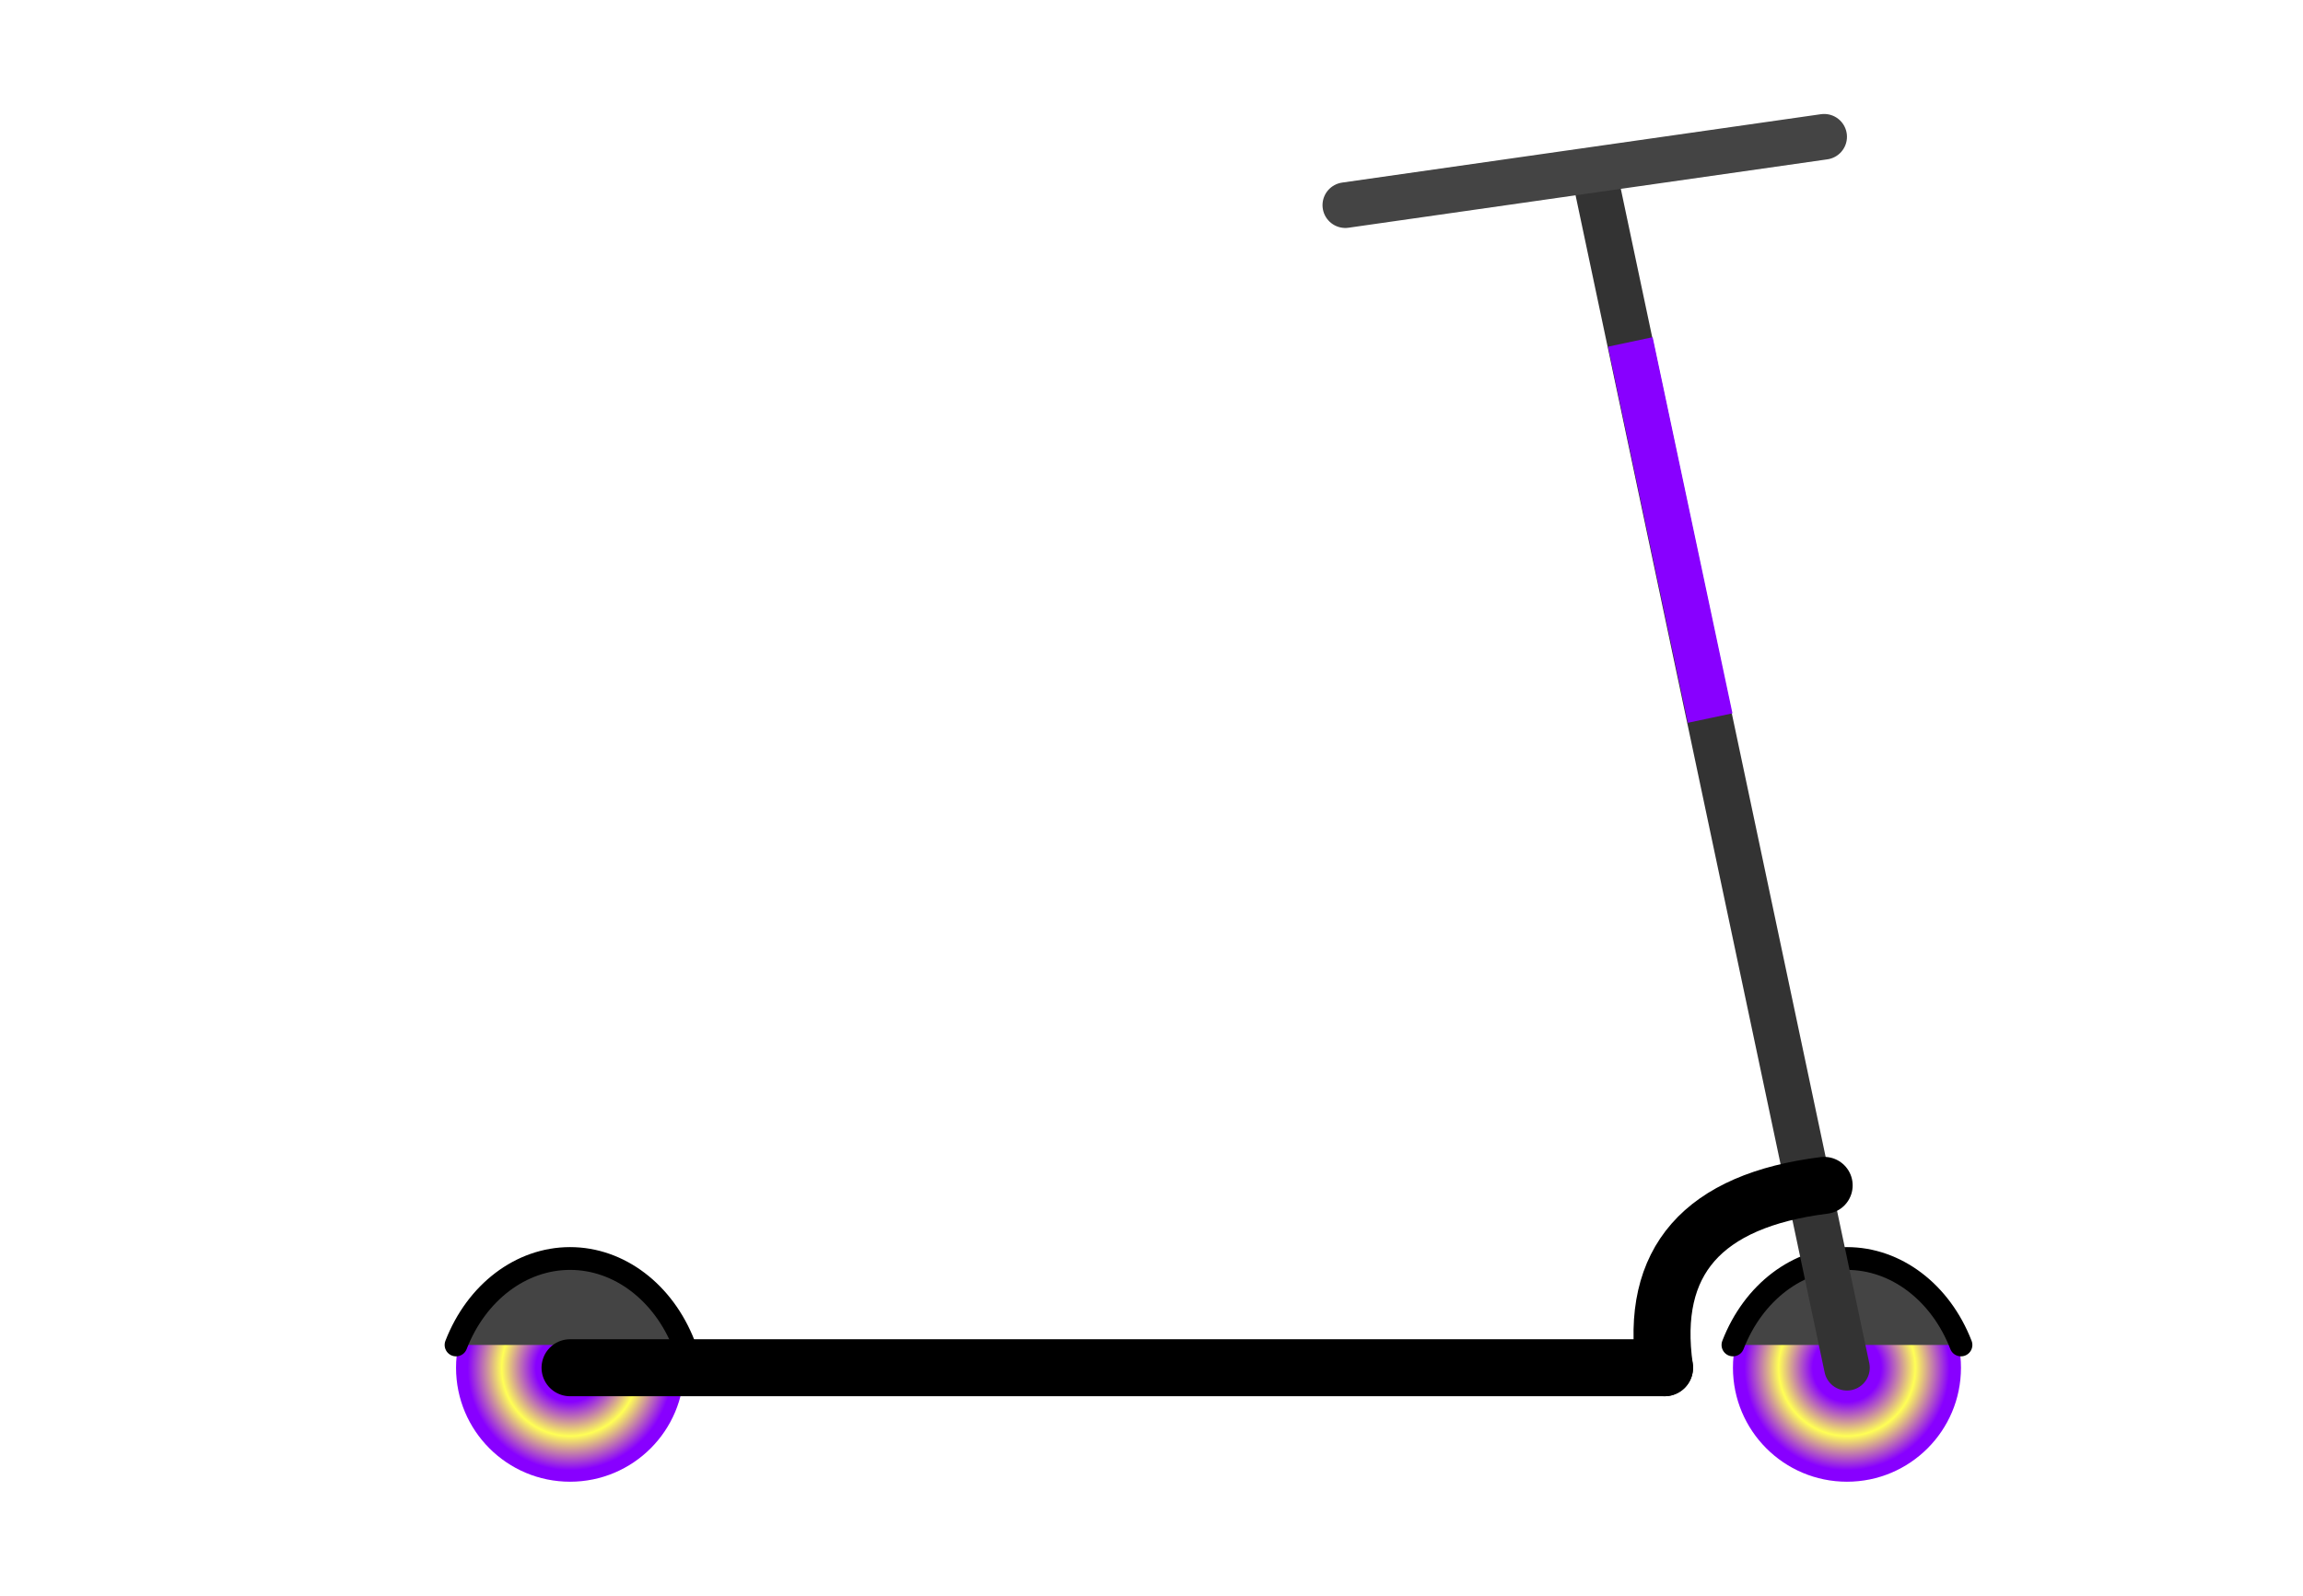
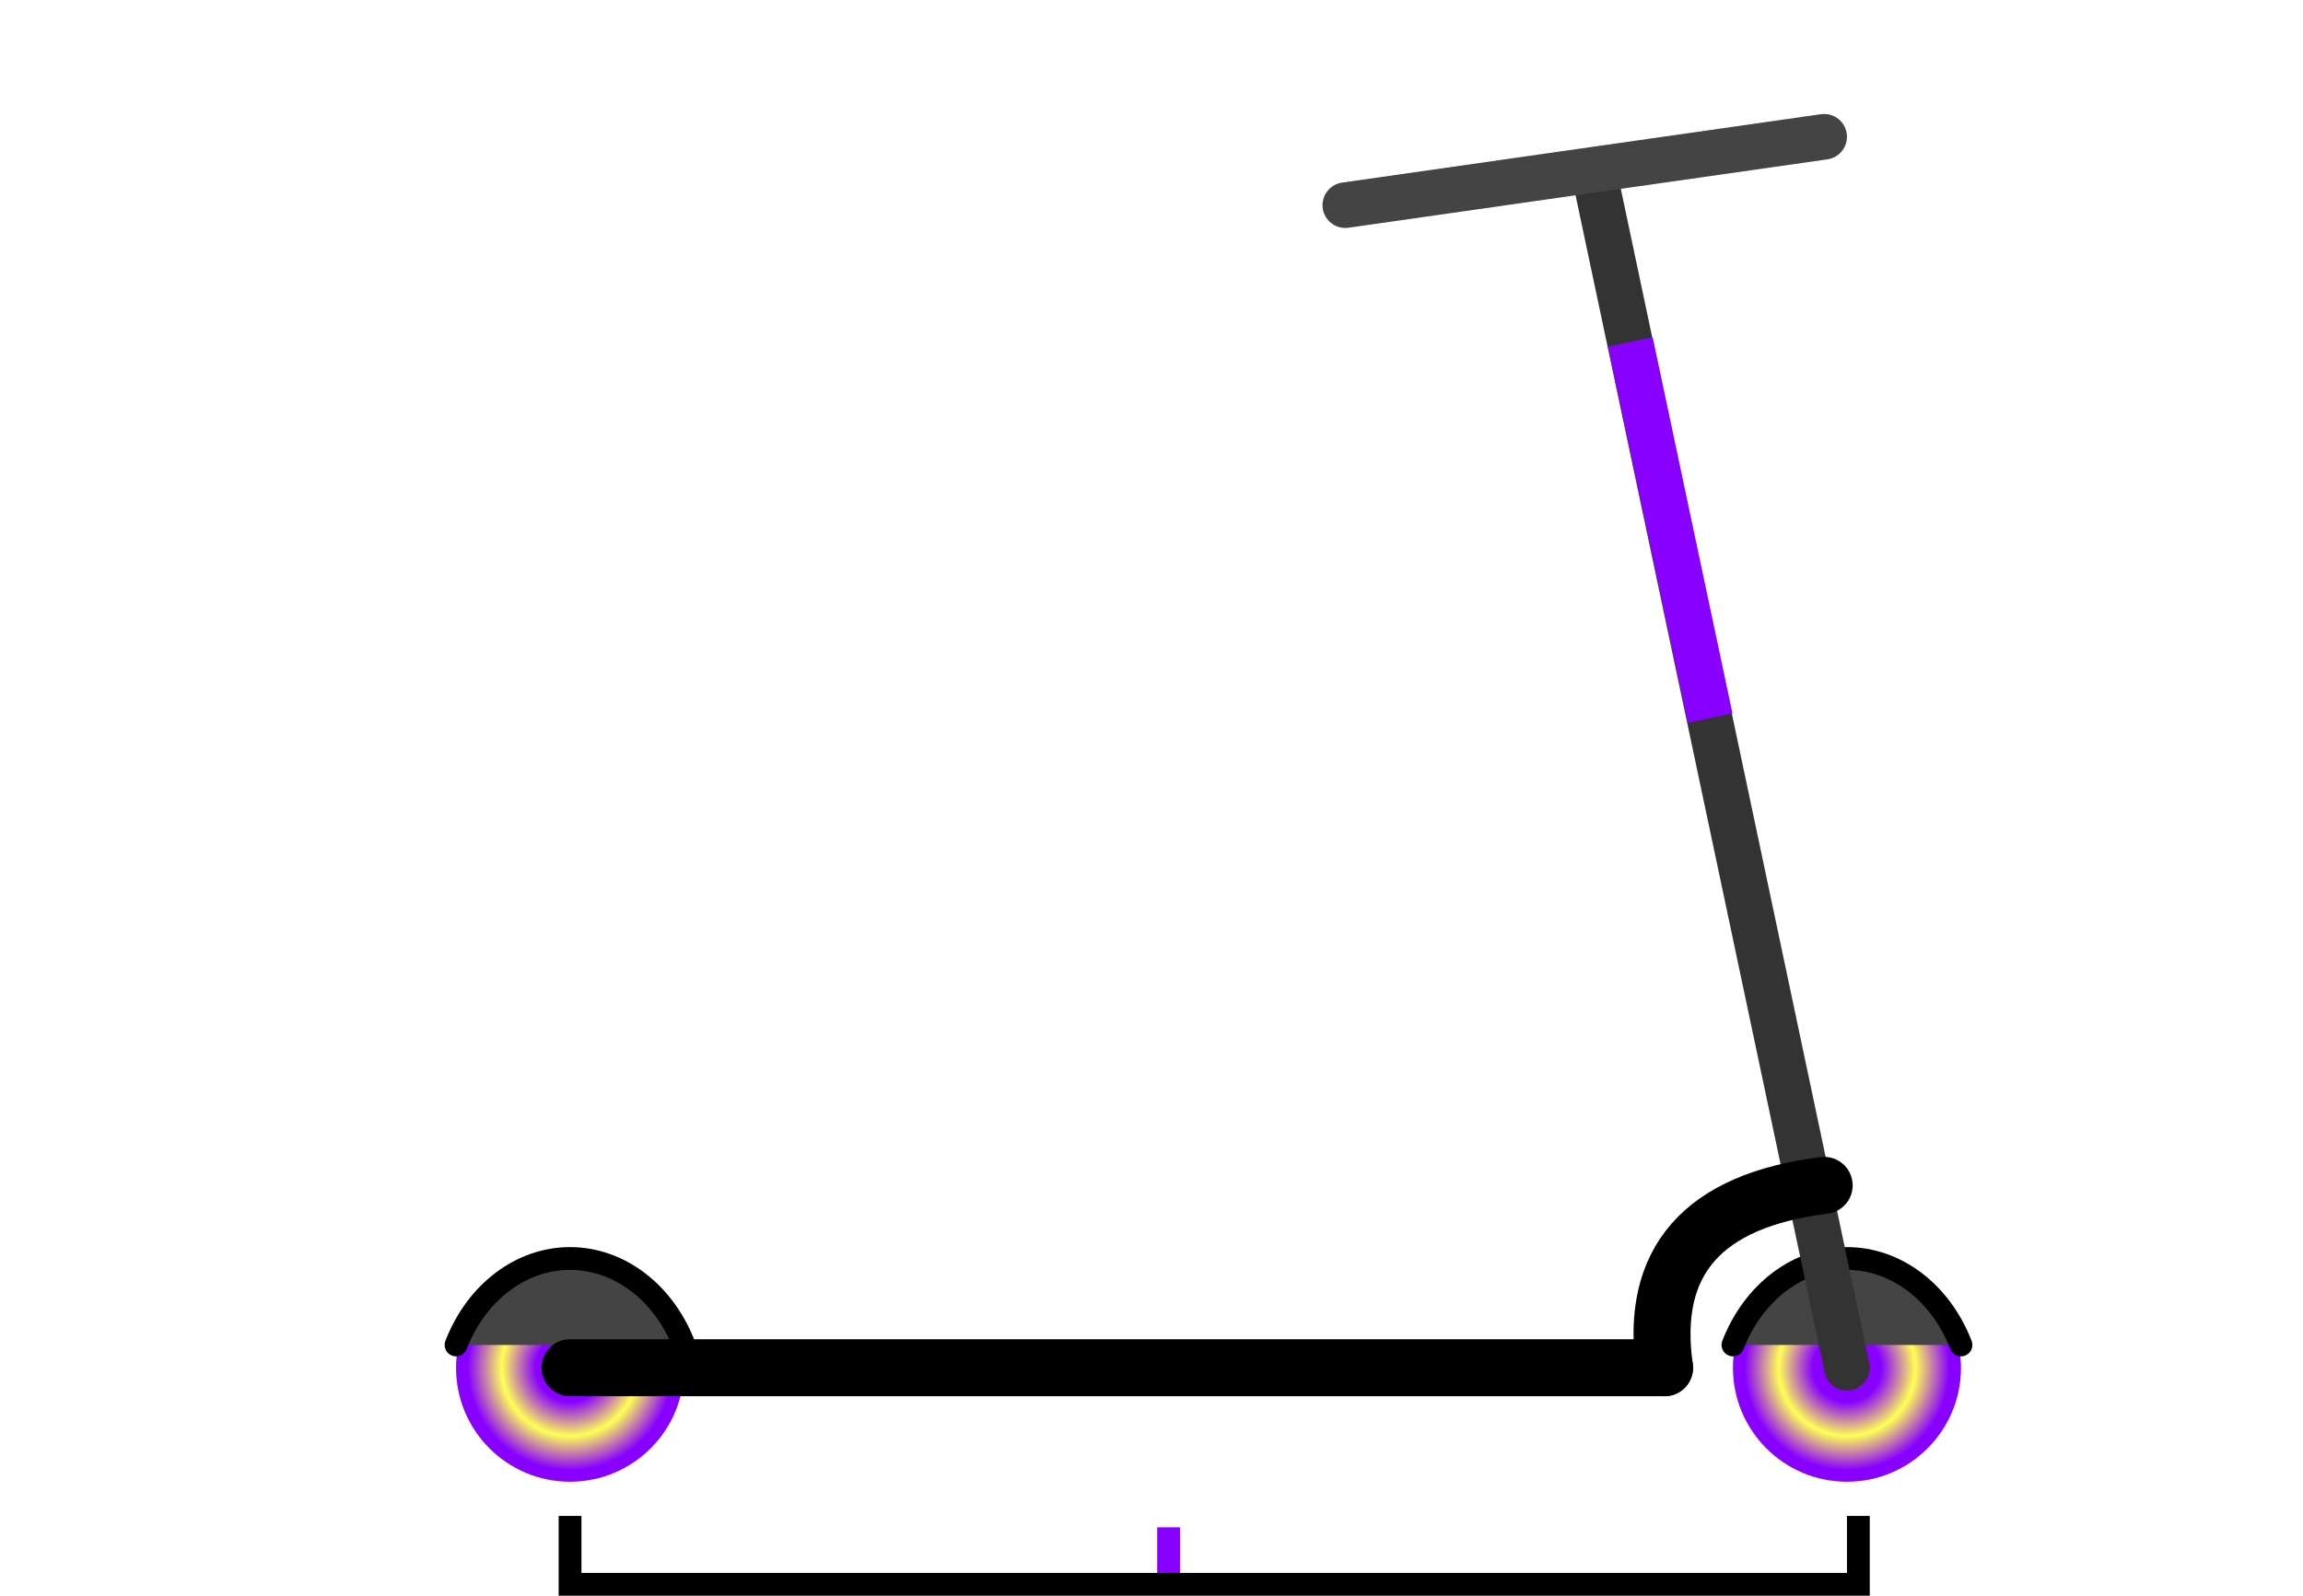
<svg xmlns="http://www.w3.org/2000/svg" xmlns:xlink="http://www.w3.org/1999/xlink" width="202px" height="140px">
  <style type="text/css">
    #wheel {
      fill: url(#wheelGradient);
    }
    #bottom {
      stroke: black;
      stroke-width: 5px;
      fill: transparent;
      stroke-linecap: round;
    }
    #stick {
      stroke-width: 4px;
      stroke: #333333;
      stroke-linecap: round;
    }
    #stick :last-child {
      stroke-linecap: butt;
      stroke: #8800ff;
    }
    #hood {
      stroke: black;
      stroke-width: 2px;
      fill: #444444;
      stroke-linecap: round;
    }
    #handle {
      stroke-width: 4px;
      stroke: #444444;
      stroke-linecap: round;
    }
+     #liner {
+       stroke-width: 2px;
+       fill: transparent;
+       stroke: black;
+     }
+     #tick {
+       stroke-width: 2px;
+       stroke: #8800ff;
+     }
  </style>
  <defs>
    <circle id="wheel" cy="120" r="10" />
    <path id="hood" d="m0,0 a11,13 0 0,1 20,0" />
    <radialGradient id="wheelGradient" fx="0.5" fy="0.5">
      <stop stop-color="#8800ff" offset="0.3" />
      <stop stop-color="#ffff55" offset="0.6" />
      <stop stop-color="#8800ff" offset="0.9" />
    </radialGradient>
  </defs>
  <g>
    <use xlink:href="#wheel" x="50" />
    <use xlink:href="#wheel" x="162" />
    <use xlink:href="#hood" x="40" y="118" />
    <use xlink:href="#hood" x="152" y="118" />
  </g>
  <g id="stick">
    <path d="M162 120 L140,16" />
    <path d="M150 63 L143,30" />
  </g>
  <path id="handle" d="M118,18 L160,12" />
  <g id="bottom">
    <path d="M50 120 L146 120" />
    <path d="M146 120 q-2,-14 14,-16" />
  </g>
+   <line id="tick" x1="102.5" y1="134" x2="102.5" y2="139" />
+   <path id="liner" d="M50 133 L50,139 L163,139 L163,133" />
</svg>
